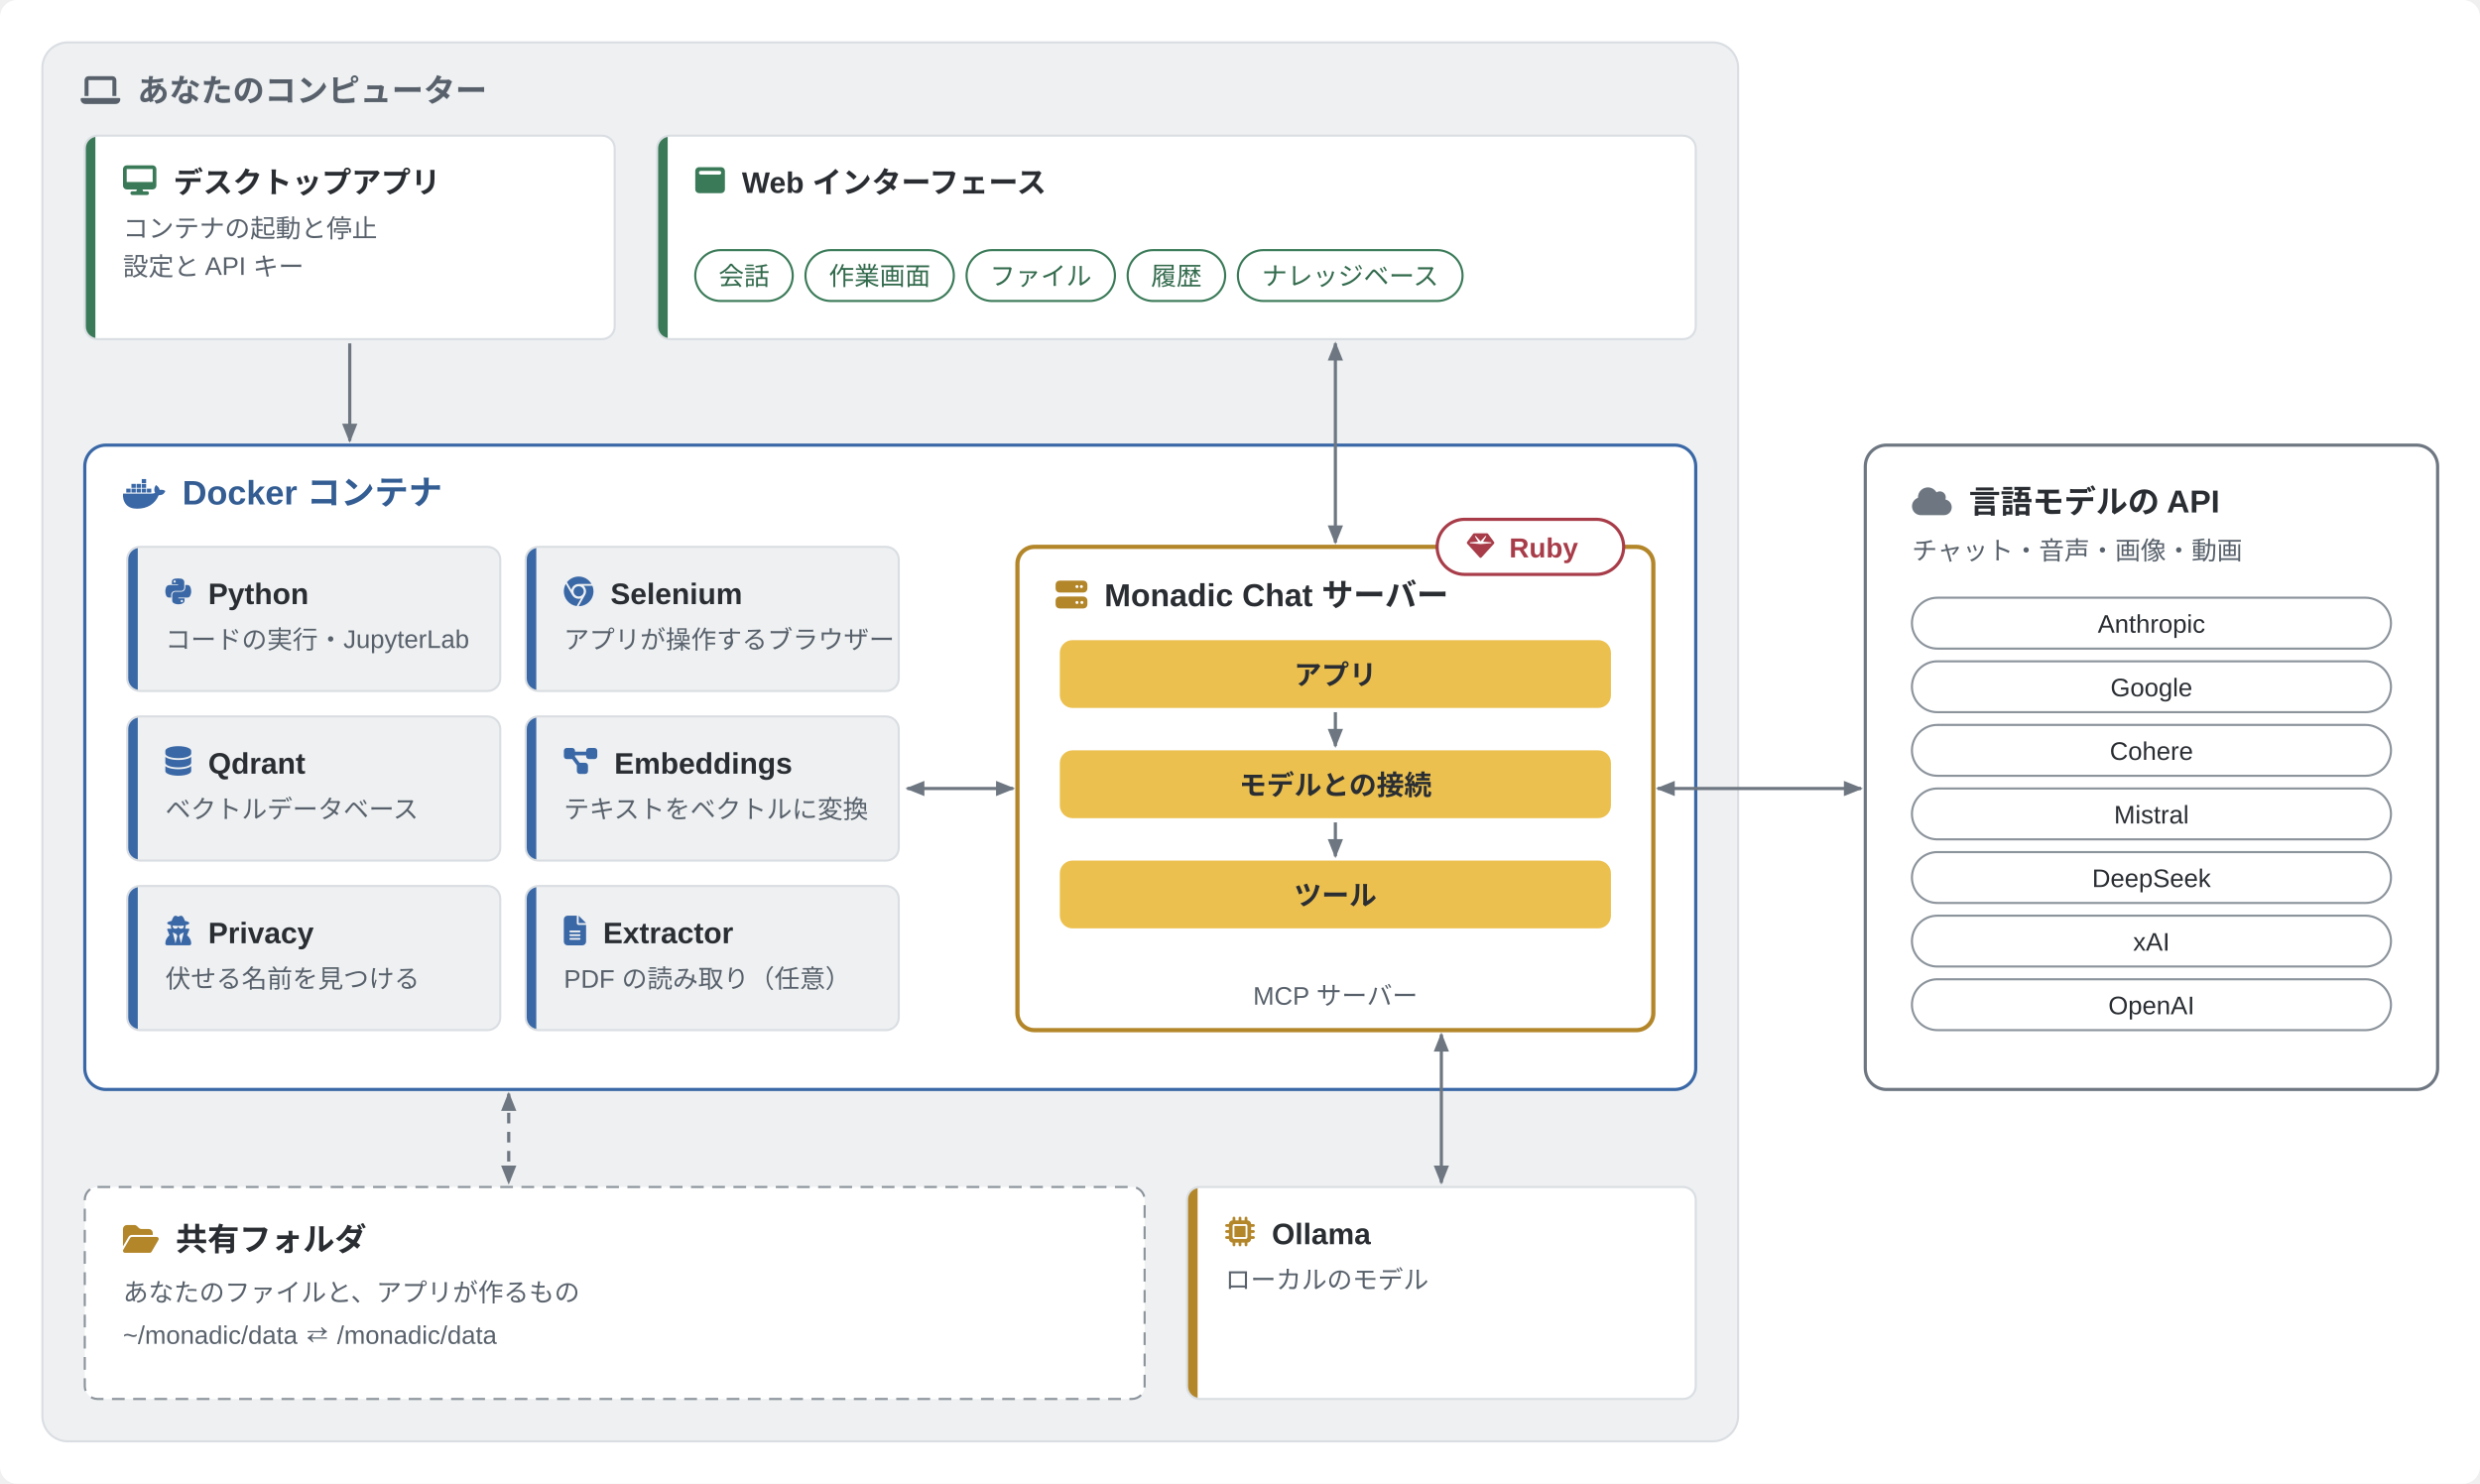
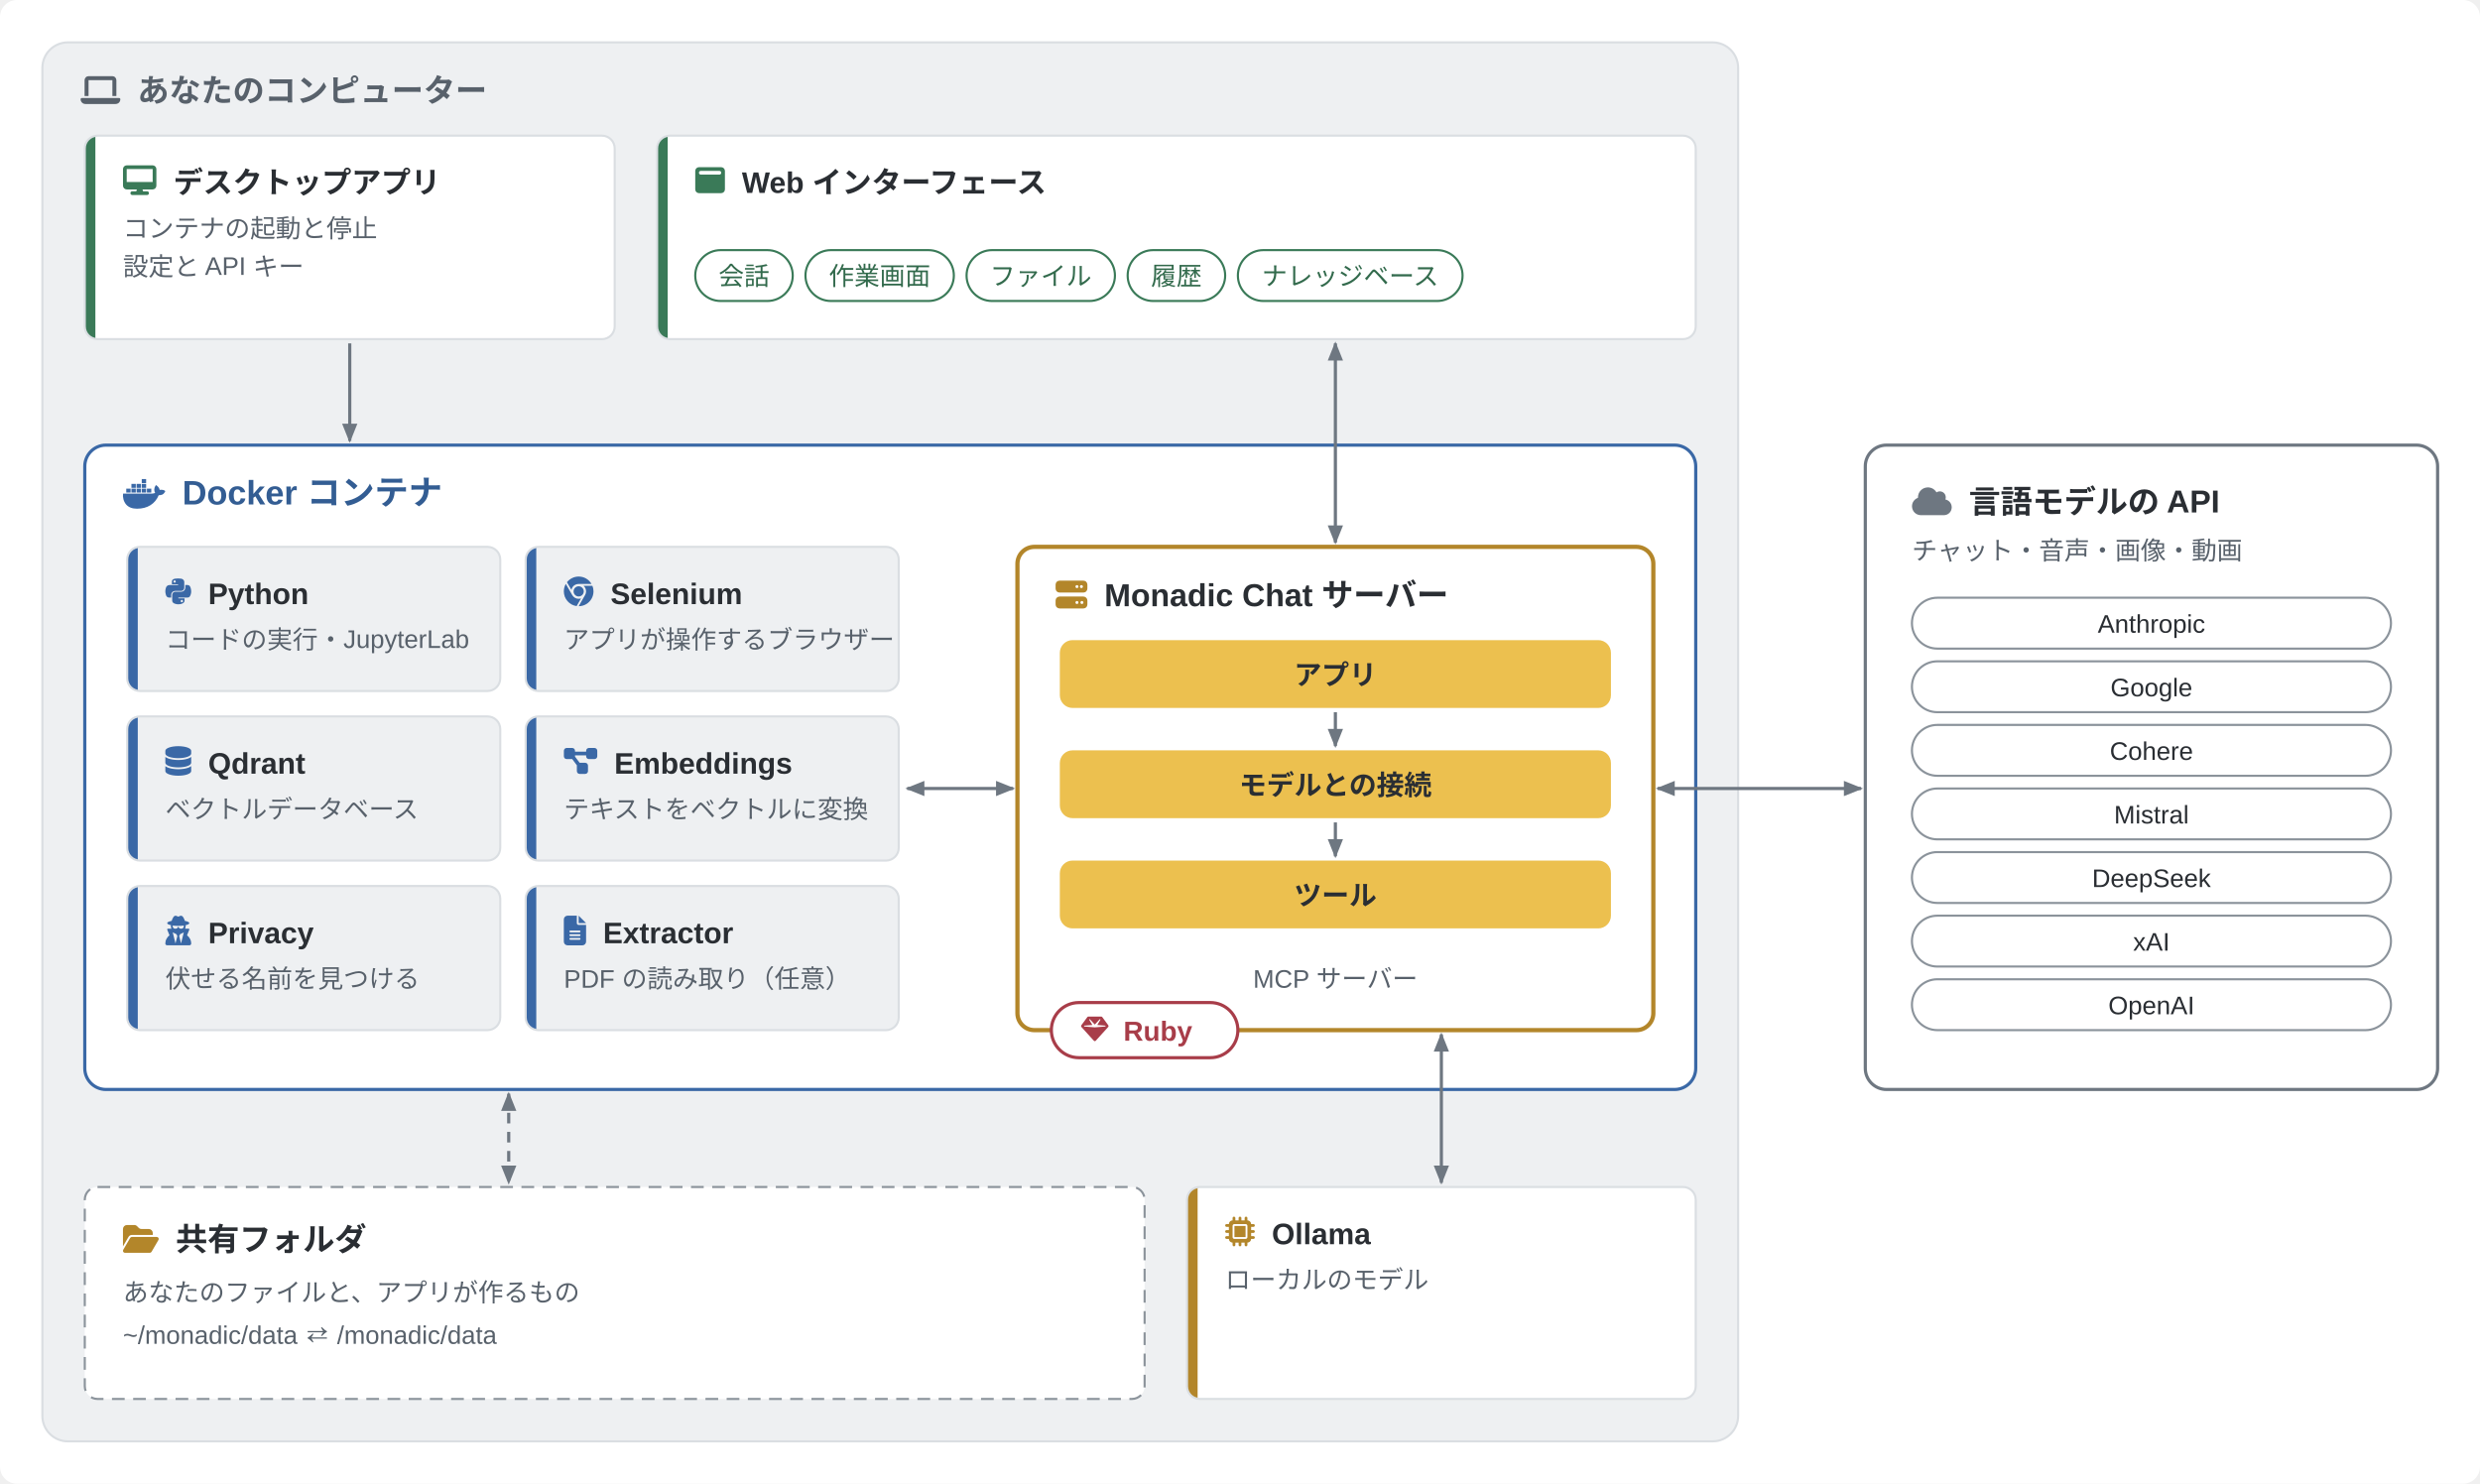
<svg xmlns="http://www.w3.org/2000/svg" width="1170" height="700" viewBox="0 0 1170 700" font-family="-apple-system, 'Hiragino Sans', 'Noto Sans JP', 'Helvetica Neue', Arial, sans-serif">
  <defs>
    <symbol id="i-brands-chrome" viewBox="0 -448 512 512">
      <path transform="scale(1 -1)" d="M0 192Q1 263 34 321L144 130Q161 100 190 82Q219 64 256 64Q277 64 297 71L221 -62Q125 -47 64 23Q2 93 0 192ZM365 126Q384 156 384 192Q382 251 341 288H493Q512 243 512 192Q511 121 477 63Q443 5 385 -29Q328 -63 256 -64L365 126ZM478 320H256H478H256Q208 319 174 291Q140 262 131 217L54 350Q90 395 142 421Q194 447 256 448Q328 447 386 413Q444 378 478 320ZM168 192Q169 229 194 254Q219 279 256 280Q293 279 318 254Q343 229 344 192Q343 155 318 130Q293 105 256 104Q219 105 194 130Q169 155 168 192Z" />
    </symbol>
    <symbol id="i-brands-docker" viewBox="0 -448 640 512">
      <path transform="scale(1 -1)" d="M350 212H284H350H284V271H350V212ZM350 416H284H350H284V355H350V416ZM428 271H362H428H362V212H428V271ZM272 343H206H272H206V283H272V343ZM350 343H284H350H284V283H350V343ZM627 243Q615 251 594 253Q574 255 554 252Q549 287 513 315L499 325L489 311Q475 289 473 260Q471 231 486 207Q472 198 437 196H2Q-4 157 7 113Q18 69 46 34Q102 -32 212 -32Q331 -32 415 21Q499 73 540 172Q558 170 585 178Q612 185 631 217Q634 222 639 232Q639 233 640 234L627 243ZM116 271H50H116H50V212H116V271ZM194 271H128H194H128V212H194V271ZM272 271H206H272H206V212H272V271ZM194 343H128H194H128V283H194V343Z" />
    </symbol>
    <symbol id="i-brands-python" viewBox="0 -448 448 512">
      <path transform="scale(1 -1)" d="M440 247Q434 271 422 286Q409 301 386 302H346V254Q345 226 326 207Q307 187 280 186H173Q150 186 135 170Q120 155 119 132V30Q120 9 135 -5Q151 -18 173 -24Q221 -40 280 -24Q300 -18 316 -5Q332 8 333 30V71H226V85H386Q409 85 421 100Q432 114 440 139Q456 186 440 248ZM286 44Q305 42 306 24Q305 5 286 3Q268 5 266 24Q268 42 286 44ZM168 200H275H168H275Q297 200 312 216Q327 231 328 254V356Q327 378 312 393Q297 408 275 412Q218 420 168 412Q135 406 124 392Q113 379 114 356V315H221V302H74Q51 302 32 288Q14 274 8 247Q0 218 0 194Q0 170 8 139Q13 115 27 100Q41 85 64 85H101V133Q102 161 121 180Q140 199 168 200ZM161 342Q143 344 141 363Q143 381 161 383Q179 381 181 363Q179 344 161 342Z" />
    </symbol>
    <symbol id="i-solid-cloud" viewBox="0 -448 640 512">
      <path transform="scale(1 -1)" d="M0 112Q2 51 42 10Q83 -30 144 -32H512Q566 -31 603 5Q639 42 640 96Q639 143 611 177Q582 212 538 221Q544 238 544 256Q543 297 516 324Q489 351 448 352Q418 352 395 336Q373 372 337 394Q301 415 256 416Q188 414 143 369Q98 324 96 256Q96 252 96 248Q96 248 96 248Q53 232 27 196Q1 160 0 112Z" />
    </symbol>
    <symbol id="i-solid-database" viewBox="0 -448 448 512">
      <path transform="scale(1 -1)" d="M448 368V320V368V320Q446 286 382 263Q319 241 224 240Q129 241 66 263Q2 286 0 320V368Q2 402 66 425Q129 447 224 448Q319 447 382 425Q446 402 448 368ZM393 233Q425 244 448 262V160Q446 126 382 103Q319 81 224 80Q129 81 66 103Q2 126 0 160V262Q23 244 55 233Q125 209 224 208Q323 209 393 233ZM0 102Q23 84 55 73Q125 49 224 48Q323 49 393 73Q425 84 448 102V16Q446 -18 382 -41Q319 -63 224 -64Q129 -63 66 -41Q2 -18 0 16V102Z" />
    </symbol>
    <symbol id="i-solid-desktop" viewBox="0 -448 576 512">
      <path transform="scale(1 -1)" d="M64 448Q37 447 19 429Q1 411 0 384V96Q1 69 19 51Q37 33 64 32H240L229 0H160Q146 0 137 -9Q128 -18 128 -32Q128 -46 137 -55Q146 -64 160 -64H416Q430 -64 439 -55Q448 -46 448 -32Q448 -18 439 -9Q430 0 416 0H347L336 32H512Q539 33 557 51Q575 69 576 96V384Q575 411 557 429Q539 447 512 448H64ZM512 384V160V384V160H64V384H512Z" />
    </symbol>
    <symbol id="i-solid-diagram-project" viewBox="0 -448 576 512">
      <path transform="scale(1 -1)" d="M0 368Q1 388 14 402Q28 415 48 416H144Q164 415 178 402Q191 388 192 368V352H384V368Q385 388 398 402Q412 415 432 416H528Q548 415 562 402Q575 388 576 368V272Q575 252 562 238Q548 225 528 224H432Q412 225 398 238Q385 252 384 272V288H192V272Q192 269 192 267L272 160H368Q388 159 402 146Q415 132 416 112V16Q415 -4 402 -18Q388 -31 368 -32H272Q252 -31 238 -18Q225 -4 224 16V112Q224 115 224 117L144 224H48Q28 225 14 238Q1 252 0 272V368Z" />
    </symbol>
    <symbol id="i-solid-file-lines" viewBox="0 -448 384 512">
      <path transform="scale(1 -1)" d="M64 448Q37 447 19 429Q1 411 0 384V0Q1 -27 19 -45Q37 -63 64 -64H320Q347 -63 365 -45Q383 -27 384 0V288H256Q242 288 233 297Q224 306 224 320V448H64ZM256 448V320V448V320H384L256 448ZM112 192H272H112H272Q287 191 288 176Q287 161 272 160H112Q97 161 96 176Q97 191 112 192ZM112 128H272H112H272Q287 127 288 112Q287 97 272 96H112Q97 97 96 112Q97 127 112 128ZM112 64H272H112H272Q287 63 288 48Q287 33 272 32H112Q97 33 96 48Q97 63 112 64Z" />
    </symbol>
    <symbol id="i-solid-folder-open" viewBox="0 -448 576 512">
      <path transform="scale(1 -1)" d="M89 224 0 72 89 224 0 72V352Q1 379 19 397Q37 415 64 416H182Q208 416 227 397L253 371Q272 352 299 352H416Q443 351 461 333Q479 315 480 288V256H144Q108 255 89 224ZM116 208Q126 223 144 224H544Q562 223 572 208Q580 192 572 176L460 -16Q450 -31 432 -32H32Q14 -31 4 -16Q-4 0 4 16L116 208Z" />
    </symbol>
    <symbol id="i-solid-gem" viewBox="0 -448 512 512">
      <path transform="scale(1 -1)" d="M117 414Q124 424 136 424H376Q388 424 395 414L507 262Q517 246 506 232L274 -24Q267 -32 256 -32Q245 -32 238 -24L6 232Q-5 246 5 262L117 414ZM155 374Q150 370 153 364L211 268L63 256Q57 255 56 248Q57 241 63 240L255 224Q256 224 256 224Q256 224 257 224L449 240Q455 241 456 248Q455 255 449 256L302 268L359 364Q362 370 357 374Q351 378 346 373L256 276L166 373Q161 378 155 374Z" />
    </symbol>
    <symbol id="i-solid-laptop" viewBox="0 -448 640 512">
      <path transform="scale(1 -1)" d="M128 416Q101 415 83 397Q65 379 64 352V96H128V352H512V96H576V352Q575 379 557 397Q539 415 512 416H128ZM19 64Q2 62 0 45Q1 12 23 -10Q44 -31 77 -32H563Q596 -31 618 -10Q639 12 640 45Q638 62 621 64H19Z" />
    </symbol>
    <symbol id="i-solid-microchip" viewBox="0 -448 512 512">
      <path transform="scale(1 -1)" d="M176 424Q174 446 152 448Q130 446 128 424V384Q101 383 83 365Q65 347 64 320H24Q2 318 0 296Q2 274 24 272H64V216H24Q2 214 0 192Q2 170 24 168H64V112H24Q2 110 0 88Q2 66 24 64H64Q65 37 83 19Q101 1 128 0V-40Q130 -62 152 -64Q174 -62 176 -40V0H232V-40Q234 -62 256 -64Q278 -62 280 -40V0H336V-40Q338 -62 360 -64Q382 -62 384 -40V0Q411 1 429 19Q447 37 448 64H488Q510 66 512 88Q510 110 488 112H448V168H488Q510 170 512 192Q510 214 488 216H448V272H488Q510 274 512 296Q510 318 488 320H448Q447 347 429 365Q411 383 384 384V424Q382 446 360 448Q338 446 336 424V384H280V424Q278 446 256 448Q234 446 232 424V384H176V424ZM160 320H352H160H352Q366 320 375 311Q384 302 384 288V96Q384 82 375 73Q366 64 352 64H160Q146 64 137 73Q128 82 128 96V288Q128 302 137 311Q146 320 160 320ZM352 288H160H352H160V96H352V288Z" />
    </symbol>
    <symbol id="i-solid-server" viewBox="0 -448 512 512">
      <path transform="scale(1 -1)" d="M64 416Q37 415 19 397Q1 379 0 352V288Q1 261 19 243Q37 225 64 224H448Q475 225 493 243Q511 261 512 288V352Q511 379 493 397Q475 415 448 416H64ZM344 344Q366 342 368 320Q366 298 344 296Q322 298 320 320Q322 342 344 344ZM392 320Q394 342 416 344Q438 342 440 320Q438 298 416 296Q394 298 392 320ZM64 160Q37 159 19 141Q1 123 0 96V32Q1 5 19 -13Q37 -31 64 -32H448Q475 -31 493 -13Q511 5 512 32V96Q511 123 493 141Q475 159 448 160H64ZM344 88Q366 86 368 64Q366 42 344 40Q322 42 320 64Q322 86 344 88ZM400 64Q402 86 424 88Q446 86 448 64Q446 42 424 40Q402 42 400 64Z" />
    </symbol>
    <symbol id="i-solid-user-secret" viewBox="0 -448 448 512">
      <path transform="scale(1 -1)" d="M224 432Q215 433 209 438Q208 438 208 438Q201 446 176 448Q153 447 137 420Q120 394 110 359Q74 352 53 342Q32 332 32 320Q35 298 97 284Q96 278 96 272Q96 246 105 224H45Q33 223 32 211Q32 208 33 206L72 109Q39 84 20 47Q0 10 0 -34Q0 -47 9 -55Q17 -64 30 -64H418Q431 -64 439 -55Q448 -47 448 -34Q448 10 428 47Q409 84 376 109L415 206Q416 208 416 211Q415 223 403 224H343Q352 246 352 272Q352 278 351 284Q413 298 416 320Q416 332 395 342Q374 352 338 359Q328 394 311 420Q295 447 272 448Q247 446 240 438Q240 438 240 438Q239 438 239 438Q233 433 224 432ZM280 224H268H280H268Q241 225 231 250Q229 255 224 255Q219 255 217 250Q207 225 181 224H168Q151 224 140 236Q128 247 128 264V278Q171 272 224 272Q277 272 320 278V264Q320 247 308 236Q297 224 280 224ZM192 128 208 96 192 128 208 96 176 -32 128 160 192 128ZM320 160 272 -32 320 160 272 -32 240 96 256 128 320 160Z" />
    </symbol>
    <symbol id="i-solid-window-maximize" viewBox="0 -448 512 512">
      <path transform="scale(1 -1)" d="M64 416Q37 415 19 397Q1 379 0 352V32Q1 5 19 -13Q37 -31 64 -32H448Q475 -31 493 -13Q511 5 512 32V352Q511 379 493 397Q475 415 448 416H64ZM96 352H416H96H416Q430 352 439 343Q448 334 448 320Q448 306 439 297Q430 288 416 288H96Q82 288 73 297Q64 306 64 320Q64 334 73 343Q82 352 96 352Z" />
    </symbol>
    <marker id="arrow" viewBox="0 0 10 10" refX="9" refY="5" markerUnits="userSpaceOnUse" markerWidth="9" markerHeight="9" orient="auto">
      <path d="M0 1 L10 5 L0 9 z" fill="#6e7781" />
    </marker>
    <marker id="arrow-back" viewBox="0 0 10 10" refX="1" refY="5" markerUnits="userSpaceOnUse" markerWidth="9" markerHeight="9" orient="auto">
      <path d="M10 1 L0 5 L10 9 z" fill="#6e7781" />
    </marker>
  </defs>
  <rect width="1170" height="700" rx="8" fill="#ffffff" />
  <rect x="20" y="20" width="800" height="660" rx="12" fill="#eef0f2" stroke="#dadee2" />
  <use href="#i-solid-laptop" x="38.0" y="35.0" width="18.8" height="15" fill="#58616b" />
  <text x="64.8" y="48.0" font-size="15" fill="#58616b" font-weight="700">あなたのコンピューター</text>
  <rect x="40" y="64" width="250" height="96" rx="6" fill="#3a7a58" />
  <path d="M45 64 H284 A6 6 0 0 1 290 70 V154 A6 6 0 0 1 284 160 H45 Z" fill="#ffffff" />
  <rect x="40" y="64" width="250" height="96" rx="6" fill="none" stroke="#dadee2" />
  <use href="#i-solid-desktop" x="58.0" y="78.0" width="15.8" height="14" fill="#3a7a58" />
  <text x="81.8" y="91.0" font-size="14" fill="#2a2e33" font-weight="700">デスクトップアプリ</text>
  <text x="58.0" y="112.0" font-size="12" fill="#58616b">コンテナの起動と停止</text>
  <text x="58.0" y="130.0" font-size="12" fill="#58616b">設定と API キー</text>
  <rect x="310" y="64" width="490" height="96" rx="6" fill="#3a7a58" />
  <path d="M315 64 H794 A6 6 0 0 1 800 70 V154 A6 6 0 0 1 794 160 H315 Z" fill="#ffffff" />
  <rect x="310" y="64" width="490" height="96" rx="6" fill="none" stroke="#dadee2" />
  <use href="#i-solid-window-maximize" x="328.0" y="78.0" width="14.0" height="14" fill="#3a7a58" />
  <text x="350.0" y="91.0" font-size="14" fill="#2a2e33" font-weight="700">Web インターフェース</text>
  <rect x="328.0" y="118" width="46.0" height="24" rx="12" fill="none" stroke="#3a7a58" />
  <text x="351.0" y="134.5" font-size="12" fill="#326a4c" text-anchor="middle">会話</text>
  <rect x="380.0" y="118" width="70.0" height="24" rx="12" fill="none" stroke="#3a7a58" />
  <text x="415.0" y="134.5" font-size="12" fill="#326a4c" text-anchor="middle">作業画面</text>
  <rect x="456.0" y="118" width="70.0" height="24" rx="12" fill="none" stroke="#3a7a58" />
  <text x="491.0" y="134.5" font-size="12" fill="#326a4c" text-anchor="middle">ファイル</text>
  <rect x="532.0" y="118" width="46.0" height="24" rx="12" fill="none" stroke="#3a7a58" />
  <text x="555.0" y="134.5" font-size="12" fill="#326a4c" text-anchor="middle">履歴</text>
  <rect x="584.0" y="118" width="106.0" height="24" rx="12" fill="none" stroke="#3a7a58" />
  <text x="637.0" y="134.5" font-size="12" fill="#326a4c" text-anchor="middle">ナレッジベース</text>
  <rect x="40" y="210" width="760" height="304" rx="10" fill="#ffffff" stroke="#3a68a6" stroke-width="1.5" />
  <use href="#i-brands-docker" x="58.0" y="225.0" width="20.0" height="16" fill="#3a68a6" />
  <text x="86.0" y="238.0" font-size="16" fill="#335d93" font-weight="700">Docker コンテナ</text>
  <rect x="60" y="258" width="176" height="68" rx="6" fill="#3a68a6" />
  <path d="M65 258 H230 A6 6 0 0 1 236 264 V320 A6 6 0 0 1 230 326 H65 Z" fill="#eef0f2" />
  <rect x="60" y="258" width="176" height="68" rx="6" fill="none" stroke="#dadee2" />
  <use href="#i-brands-python" x="78.0" y="272.0" width="12.2" height="14" fill="#3a68a6" />
  <text x="98.2" y="285.0" font-size="14" fill="#2a2e33" font-weight="700">Python</text>
  <text x="78.0" y="306.0" font-size="12" fill="#58616b">コードの実行・JupyterLab</text>
  <rect x="248" y="258" width="176" height="68" rx="6" fill="#3a68a6" />
  <path d="M253 258 H418 A6 6 0 0 1 424 264 V320 A6 6 0 0 1 418 326 H253 Z" fill="#eef0f2" />
  <rect x="248" y="258" width="176" height="68" rx="6" fill="none" stroke="#dadee2" />
  <use href="#i-brands-chrome" x="266.0" y="272.0" width="14.0" height="14" fill="#3a68a6" />
  <text x="288.0" y="285.0" font-size="14" fill="#2a2e33" font-weight="700">Selenium</text>
  <text x="266.0" y="306.0" font-size="12" fill="#58616b">アプリが操作するブラウザー</text>
  <rect x="60" y="338" width="176" height="68" rx="6" fill="#3a68a6" />
  <path d="M65 338 H230 A6 6 0 0 1 236 344 V400 A6 6 0 0 1 230 406 H65 Z" fill="#eef0f2" />
  <rect x="60" y="338" width="176" height="68" rx="6" fill="none" stroke="#dadee2" />
  <use href="#i-solid-database" x="78.0" y="352.0" width="12.2" height="14" fill="#3a68a6" />
  <text x="98.2" y="365.0" font-size="14" fill="#2a2e33" font-weight="700">Qdrant</text>
  <text x="78.0" y="386.0" font-size="12" fill="#58616b">ベクトルデータベース</text>
  <rect x="248" y="338" width="176" height="68" rx="6" fill="#3a68a6" />
  <path d="M253 338 H418 A6 6 0 0 1 424 344 V400 A6 6 0 0 1 418 406 H253 Z" fill="#eef0f2" />
  <rect x="248" y="338" width="176" height="68" rx="6" fill="none" stroke="#dadee2" />
  <use href="#i-solid-diagram-project" x="266.0" y="352.0" width="15.8" height="14" fill="#3a68a6" />
  <text x="289.8" y="365.0" font-size="14" fill="#2a2e33" font-weight="700">Embeddings</text>
  <text x="266.0" y="386.0" font-size="12" fill="#58616b">テキストをベクトルに変換</text>
  <rect x="60" y="418" width="176" height="68" rx="6" fill="#3a68a6" />
  <path d="M65 418 H230 A6 6 0 0 1 236 424 V480 A6 6 0 0 1 230 486 H65 Z" fill="#eef0f2" />
  <rect x="60" y="418" width="176" height="68" rx="6" fill="none" stroke="#dadee2" />
  <use href="#i-solid-user-secret" x="78.0" y="432.0" width="12.2" height="14" fill="#3a68a6" />
  <text x="98.2" y="445.0" font-size="14" fill="#2a2e33" font-weight="700">Privacy</text>
  <text x="78.0" y="466.0" font-size="12" fill="#58616b">伏せる名前を見つける</text>
  <rect x="248" y="418" width="176" height="68" rx="6" fill="#3a68a6" />
  <path d="M253 418 H418 A6 6 0 0 1 424 424 V480 A6 6 0 0 1 418 486 H253 Z" fill="#eef0f2" />
  <rect x="248" y="418" width="176" height="68" rx="6" fill="none" stroke="#dadee2" />
  <use href="#i-solid-file-lines" x="266.0" y="432.0" width="10.5" height="14" fill="#3a68a6" />
  <text x="284.5" y="445.0" font-size="14" fill="#2a2e33" font-weight="700">Extractor</text>
  <text x="266.0" y="466.0" font-size="12" fill="#58616b">PDF の読み取り（任意）</text>
  <rect x="480" y="258" width="300" height="228" rx="8" fill="#ffffff" stroke="#b3862a" stroke-width="2" />
  <use href="#i-solid-server" x="498.0" y="273.0" width="15.0" height="15" fill="#b3862a" />
  <text x="521.0" y="286.0" font-size="15" fill="#2a2e33" font-weight="700">Monadic Chat サーバー</text>
-   <rect x="678" y="245" width="88" height="26" rx="13" fill="#ffffff" stroke="#a83d49" stroke-width="1.5" />
-   <use href="#i-solid-gem" x="692.0" y="251.0" width="13.0" height="13" fill="#a83d49" />
-   <text x="712.0" y="263.0" font-size="13" fill="#a83d49" font-weight="700">Ruby</text>
  <rect x="500" y="302" width="260" height="32" rx="6" fill="#ecc04f" />
  <text x="630.0" y="323.0" font-size="13" fill="#2a2e33" font-weight="700" text-anchor="middle">アプリ</text>
  <line x1="630" y1="336" x2="630" y2="352" stroke="#6e7781" stroke-width="1.5" marker-end="url(#arrow)" />
  <rect x="500" y="354" width="260" height="32" rx="6" fill="#ecc04f" />
  <text x="630.0" y="375.0" font-size="13" fill="#2a2e33" font-weight="700" text-anchor="middle">モデルとの接続</text>
  <line x1="630" y1="388" x2="630" y2="404" stroke="#6e7781" stroke-width="1.5" marker-end="url(#arrow)" />
  <rect x="500" y="406" width="260" height="32" rx="6" fill="#ecc04f" />
  <text x="630.0" y="427.0" font-size="13" fill="#2a2e33" font-weight="700" text-anchor="middle">ツール</text>
-   <text x="630.0" y="474.0" font-size="12" fill="#58616b" text-anchor="middle">MCP サーバー</text>
+   <text x="630.0" y="466.0" font-size="12" fill="#58616b" text-anchor="middle">MCP サーバー</text>
+   <rect x="496" y="473" width="88" height="26" rx="13" fill="#ffffff" stroke="#a83d49" stroke-width="1.5" />
+   <use href="#i-solid-gem" x="510.0" y="479.0" width="13.0" height="13" fill="#a83d49" />
+   <text x="530.0" y="491.0" font-size="13" fill="#a83d49" font-weight="700">Ruby</text>
  <line x1="428" y1="372" x2="478" y2="372" stroke="#6e7781" stroke-width="1.5" marker-end="url(#arrow)" marker-start="url(#arrow-back)" />
  <rect x="40" y="560" width="500" height="100" rx="6" fill="#ffffff" stroke="#8b939b" stroke-dasharray="6 4" />
  <use href="#i-solid-folder-open" x="58.0" y="577.0" width="16.9" height="15" fill="#b3862a" />
  <text x="82.9" y="590.0" font-size="15" fill="#2a2e33" font-weight="700">共有フォルダ</text>
  <text x="58.0" y="614.0" font-size="12" fill="#58616b">あなたのファイルと、アプリが作るもの</text>
  <text x="58.0" y="634.0" font-size="12" fill="#58616b">~/monadic/data  ⇄  /monadic/data</text>
  <rect x="560" y="560" width="240" height="100" rx="6" fill="#b3862a" />
  <path d="M565 560 H794 A6 6 0 0 1 800 566 V654 A6 6 0 0 1 794 660 H565 Z" fill="#ffffff" />
  <rect x="560" y="560" width="240" height="100" rx="6" fill="none" stroke="#dadee2" />
  <use href="#i-solid-microchip" x="578.0" y="574.0" width="14.0" height="14" fill="#b3862a" />
  <text x="600.0" y="587.0" font-size="14" fill="#2a2e33" font-weight="700">Ollama</text>
  <text x="578.0" y="608.0" font-size="12" fill="#58616b">ローカルのモデル</text>
  <line x1="165" y1="162" x2="165" y2="208" stroke="#6e7781" stroke-width="1.5" marker-end="url(#arrow)" />
  <line x1="630" y1="162" x2="630" y2="256" stroke="#6e7781" stroke-width="1.5" marker-end="url(#arrow)" marker-start="url(#arrow-back)" />
  <line x1="240" y1="516" x2="240" y2="558" stroke="#6e7781" stroke-width="1.5" stroke-dasharray="5 4" marker-end="url(#arrow)" marker-start="url(#arrow-back)" />
  <line x1="680" y1="488" x2="680" y2="558" stroke="#6e7781" stroke-width="1.5" marker-end="url(#arrow)" marker-start="url(#arrow-back)" />
  <rect x="880" y="210" width="270" height="304" rx="10" fill="#ffffff" stroke="#6e7781" stroke-width="1.5" />
  <use href="#i-solid-cloud" x="902.0" y="229.0" width="18.8" height="15" fill="#6e7781" />
  <text x="928.8" y="242.0" font-size="15" fill="#2a2e33" font-weight="700">言語モデルの API</text>
  <text x="902.0" y="264.0" font-size="12" fill="#58616b">チャット・音声・画像・動画</text>
  <rect x="902.0" y="282" width="226.0" height="24" rx="12" fill="none" stroke="#8b939b" />
  <text x="1015.0" y="298.5" font-size="12" fill="#2a2e33" text-anchor="middle">Anthropic</text>
  <rect x="902.0" y="312" width="226.0" height="24" rx="12" fill="none" stroke="#8b939b" />
  <text x="1015.0" y="328.5" font-size="12" fill="#2a2e33" text-anchor="middle">Google</text>
  <rect x="902.0" y="342" width="226.0" height="24" rx="12" fill="none" stroke="#8b939b" />
  <text x="1015.0" y="358.5" font-size="12" fill="#2a2e33" text-anchor="middle">Cohere</text>
  <rect x="902.0" y="372" width="226.0" height="24" rx="12" fill="none" stroke="#8b939b" />
  <text x="1015.0" y="388.5" font-size="12" fill="#2a2e33" text-anchor="middle">Mistral</text>
  <rect x="902.0" y="402" width="226.0" height="24" rx="12" fill="none" stroke="#8b939b" />
  <text x="1015.0" y="418.5" font-size="12" fill="#2a2e33" text-anchor="middle">DeepSeek</text>
  <rect x="902.0" y="432" width="226.0" height="24" rx="12" fill="none" stroke="#8b939b" />
  <text x="1015.0" y="448.5" font-size="12" fill="#2a2e33" text-anchor="middle">xAI</text>
  <rect x="902.0" y="462" width="226.0" height="24" rx="12" fill="none" stroke="#8b939b" />
  <text x="1015.0" y="478.5" font-size="12" fill="#2a2e33" text-anchor="middle">OpenAI</text>
  <line x1="782" y1="372" x2="878" y2="372" stroke="#6e7781" stroke-width="1.5" marker-end="url(#arrow)" marker-start="url(#arrow-back)" />
</svg>
